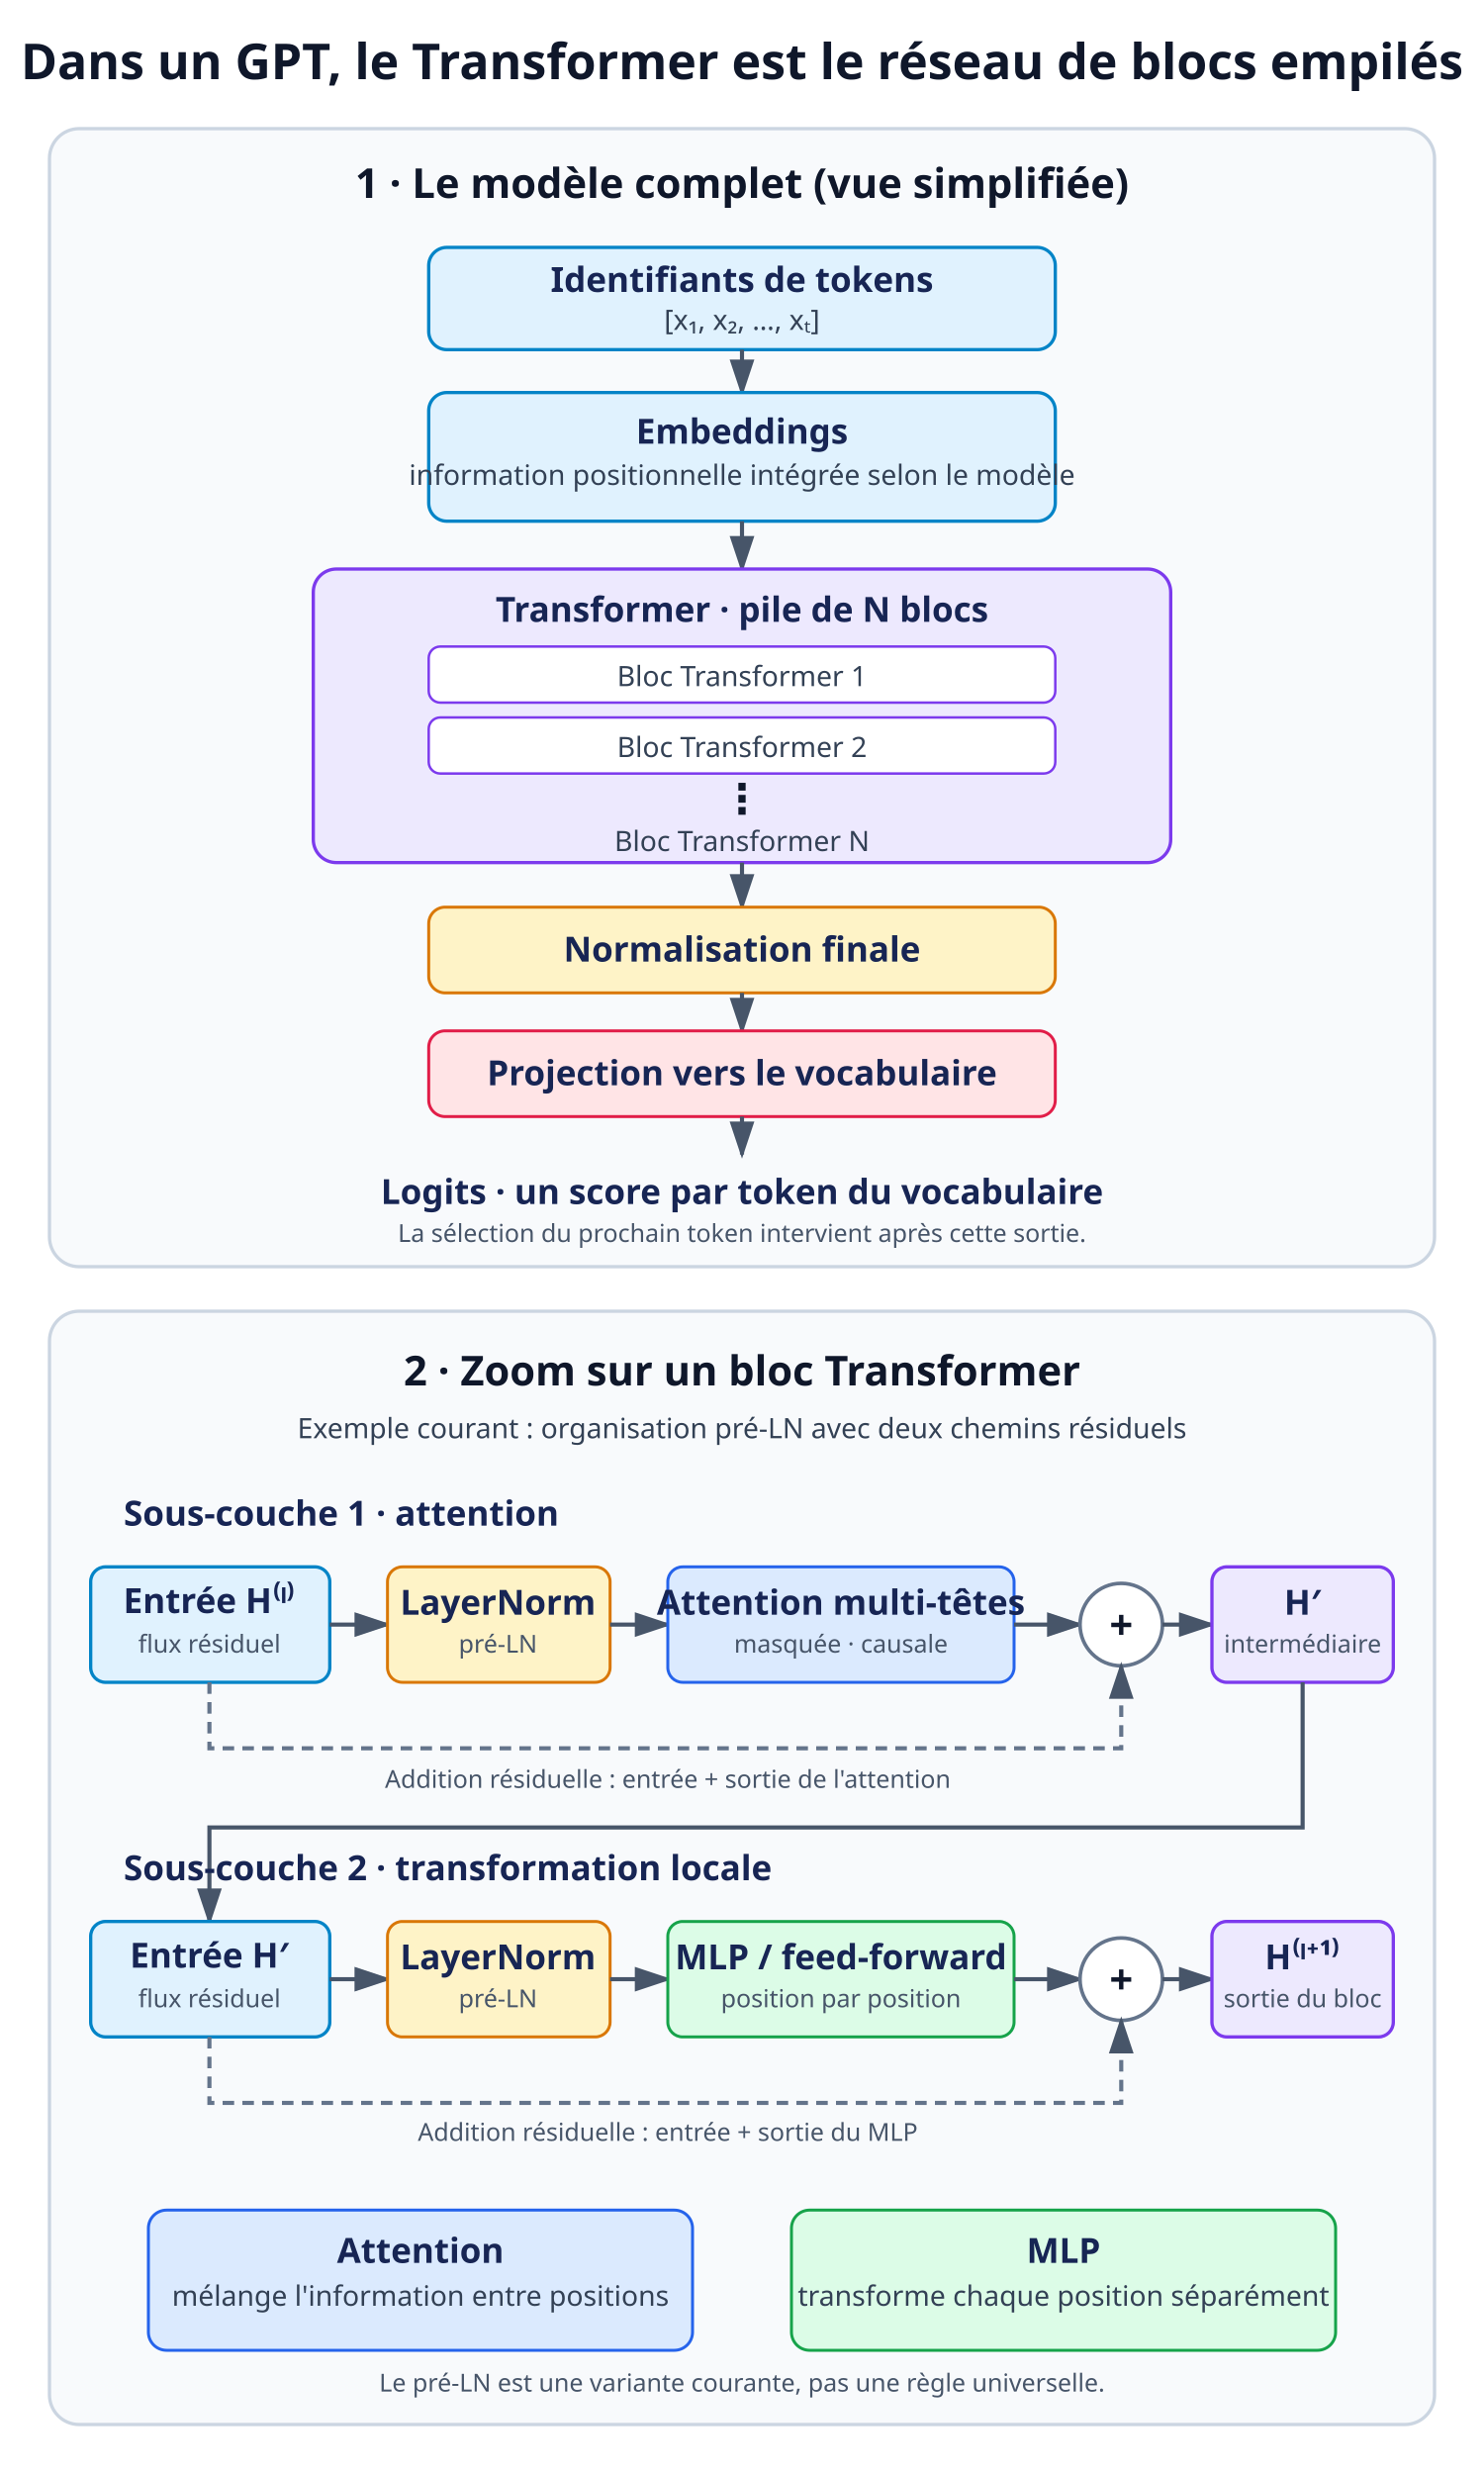
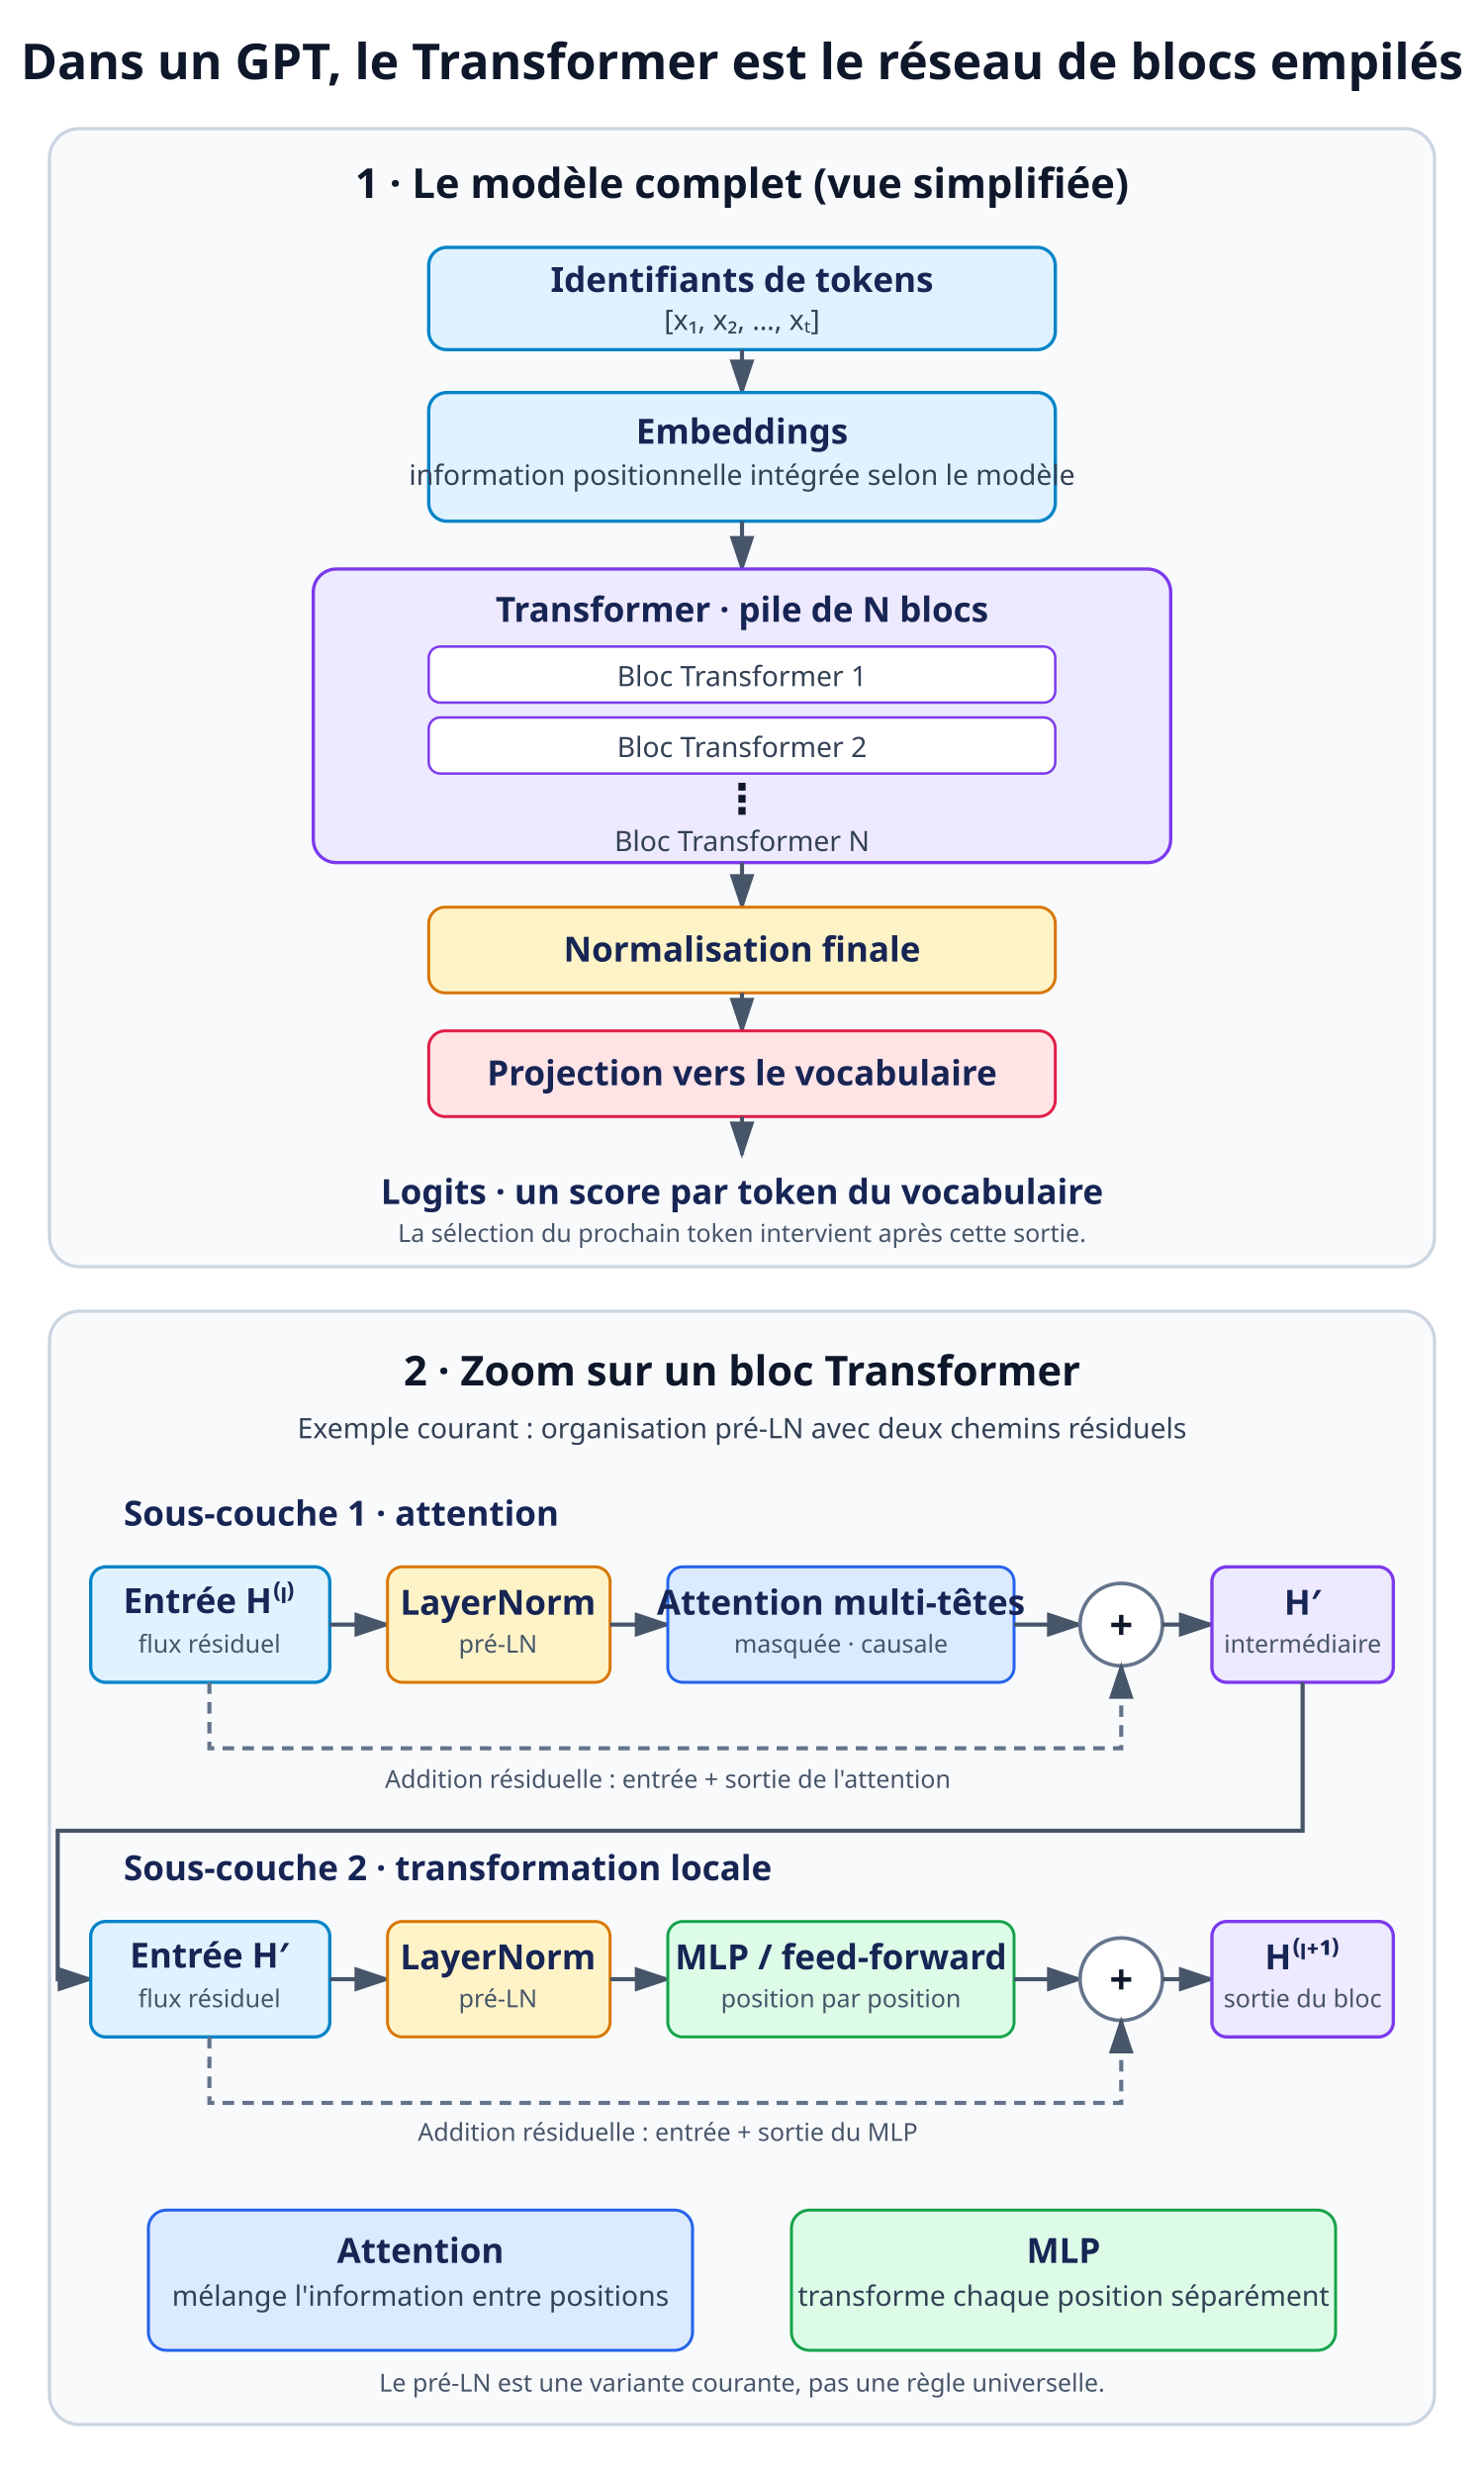
<svg xmlns="http://www.w3.org/2000/svg" width="900" height="1500" viewBox="0 0 900 1500" role="img" aria-labelledby="title desc">
  <defs>
    <marker id="arr" markerWidth="10" markerHeight="10" refX="8" refY="3" orient="auto">
      <path d="M0 0L0 6L9 3z" fill="#475569" />
    </marker>
    <style>
 .title{font:700 30px system-ui,sans-serif;fill:#0f172a}.head{font:700 25px system-ui,sans-serif;fill:#0f172a}
 .label{font:650 21px system-ui,sans-serif;fill:#172554}.small{font:17px system-ui,sans-serif;fill:#334155}.note{font:15px system-ui,sans-serif;fill:#475569}
 .panel{fill:#f8fafc;stroke:#cbd5e1;stroke-width:2}.input{fill:#e0f2fe;stroke:#0284c7;stroke-width:2}.stack{fill:#ede9fe;stroke:#7c3aed;stroke-width:2}.norm{fill:#fef3c7;stroke:#d97706;stroke-width:1.8}.attn{fill:#dbeafe;stroke:#2563eb;stroke-width:1.8}.mlp{fill:#dcfce7;stroke:#16a34a;stroke-width:1.8}.out{fill:#ffe4e6;stroke:#e11d48;stroke-width:1.8}.arrow{stroke:#475569;stroke-width:2.5;fill:none;marker-end:url(#arr)}.residual{stroke:#64748b;stroke-width:2.5;fill:none;marker-end:url(#arr);stroke-dasharray:7 5}
 </style>
  </defs>
  <rect width="900" height="1500" fill="#ffffff" />
  <text x="450" y="48" text-anchor="middle" class="title">Dans un GPT, le Transformer est le réseau de blocs empilés</text>
  <rect x="30" y="78" width="840" height="690" rx="18" class="panel" />
  <text x="450" y="120" text-anchor="middle" class="head">1 · Le modèle complet (vue simplifiée)</text>
  <rect x="260" y="150" width="380" height="62" rx="11" class="input" />
  <text x="450" y="177" text-anchor="middle" class="label">Identifiants de tokens</text>
  <text x="450" y="200" text-anchor="middle" class="small">[x₁, x₂, …, xₜ]</text>
  <path d="M450 212V238" class="arrow" />
  <rect x="260" y="238" width="380" height="78" rx="11" class="input" />
  <text x="450" y="269" text-anchor="middle" class="label">Embeddings</text>
  <text x="450" y="294" text-anchor="middle" class="small">information positionnelle intégrée selon le modèle</text>
  <path d="M450 316V345" class="arrow" />
  <rect x="190" y="345" width="520" height="178" rx="14" class="stack" />
  <text x="450" y="377" text-anchor="middle" class="label">Transformer · pile de N blocs</text>
  <rect x="260" y="392" width="380" height="34" rx="7" fill="#ffffff" stroke="#7c3aed" stroke-width="1.5" />
  <text x="450" y="416" text-anchor="middle" class="small">Bloc Transformer 1</text>
  <rect x="260" y="435" width="380" height="34" rx="7" fill="#ffffff" stroke="#7c3aed" stroke-width="1.5" />
  <text x="450" y="459" text-anchor="middle" class="small">Bloc Transformer 2</text>
  <text x="450" y="493" text-anchor="middle" class="head">⋮</text>
  <text x="450" y="516" text-anchor="middle" class="small">Bloc Transformer N</text>
  <path d="M450 523V550" class="arrow" />
  <rect x="260" y="550" width="380" height="52" rx="10" class="norm" />
  <text x="450" y="583" text-anchor="middle" class="label">Normalisation finale</text>
  <path d="M450 602V625" class="arrow" />
  <rect x="260" y="625" width="380" height="52" rx="10" class="out" />
  <text x="450" y="658" text-anchor="middle" class="label">Projection vers le vocabulaire</text>
  <path d="M450 677V700" class="arrow" />
  <text x="450" y="730" text-anchor="middle" class="label">Logits · un score par token du vocabulaire</text>
  <text x="450" y="753" text-anchor="middle" class="note">La sélection du prochain token intervient après cette sortie.</text>
  <rect x="30" y="795" width="840" height="675" rx="18" class="panel" />
  <text x="450" y="840" text-anchor="middle" class="head">2 · Zoom sur un bloc Transformer</text>
  <text x="450" y="872" text-anchor="middle" class="small">Exemple courant : organisation pré-LN avec deux chemins résiduels</text>
  <text x="75" y="925" class="label">Sous-couche 1 · attention</text>
  <rect x="55" y="950" width="145" height="70" rx="9" class="input" />
  <text x="127" y="978" text-anchor="middle" class="label">Entrée H⁽ˡ⁾</text>
  <text x="127" y="1002" text-anchor="middle" class="note">flux résiduel</text>
  <path d="M200 985H235" class="arrow" />
  <rect x="235" y="950" width="135" height="70" rx="9" class="norm" />
  <text x="302" y="979" text-anchor="middle" class="label">LayerNorm</text>
  <text x="302" y="1002" text-anchor="middle" class="note">pré-LN</text>
  <path d="M370 985H405" class="arrow" />
  <rect x="405" y="950" width="210" height="70" rx="9" class="attn" />
  <text x="510" y="979" text-anchor="middle" class="label">Attention multi-têtes</text>
  <text x="510" y="1002" text-anchor="middle" class="note">masquée · causale</text>
  <path d="M615 985H655" class="arrow" />
  <circle cx="680" cy="985" r="25" fill="#ffffff" stroke="#64748b" stroke-width="2.2" />
  <text x="680" y="994" text-anchor="middle" class="head">+</text>
  <path d="M127 1020V1060H680V1010" class="residual" />
  <text x="405" y="1084" text-anchor="middle" class="note">Addition résiduelle : entrée + sortie de l'attention</text>
  <path d="M705 985H735" class="arrow" />
  <rect x="735" y="950" width="110" height="70" rx="9" class="stack" />
  <text x="790" y="979" text-anchor="middle" class="label">H′</text>
  <text x="790" y="1002" text-anchor="middle" class="note">intermédiaire</text>
-   <path d="M790 1020V1108H127V1165" class="arrow" />
+   <path d="M790 1020V1110H35V1200H55" class="arrow" />
  <text x="75" y="1140" class="label">Sous-couche 2 · transformation locale</text>
  <rect x="55" y="1165" width="145" height="70" rx="9" class="input" />
  <text x="127" y="1193" text-anchor="middle" class="label">Entrée H′</text>
  <text x="127" y="1217" text-anchor="middle" class="note">flux résiduel</text>
  <path d="M200 1200H235" class="arrow" />
  <rect x="235" y="1165" width="135" height="70" rx="9" class="norm" />
  <text x="302" y="1194" text-anchor="middle" class="label">LayerNorm</text>
  <text x="302" y="1217" text-anchor="middle" class="note">pré-LN</text>
  <path d="M370 1200H405" class="arrow" />
  <rect x="405" y="1165" width="210" height="70" rx="9" class="mlp" />
  <text x="510" y="1194" text-anchor="middle" class="label">MLP / feed-forward</text>
  <text x="510" y="1217" text-anchor="middle" class="note">position par position</text>
  <path d="M615 1200H655" class="arrow" />
  <circle cx="680" cy="1200" r="25" fill="#ffffff" stroke="#64748b" stroke-width="2.2" />
  <text x="680" y="1209" text-anchor="middle" class="head">+</text>
  <path d="M127 1235V1275H680V1225" class="residual" />
  <text x="405" y="1298" text-anchor="middle" class="note">Addition résiduelle : entrée + sortie du MLP</text>
  <path d="M705 1200H735" class="arrow" />
  <rect x="735" y="1165" width="110" height="70" rx="9" class="stack" />
  <text x="790" y="1194" text-anchor="middle" class="label">H⁽ˡ⁺¹⁾</text>
  <text x="790" y="1217" text-anchor="middle" class="note">sortie du bloc</text>
  <rect x="90" y="1340" width="330" height="85" rx="11" class="attn" />
  <text x="255" y="1372" text-anchor="middle" class="label">Attention</text>
  <text x="255" y="1398" text-anchor="middle" class="small">mélange l'information entre positions</text>
  <rect x="480" y="1340" width="330" height="85" rx="11" class="mlp" />
  <text x="645" y="1372" text-anchor="middle" class="label">MLP</text>
  <text x="645" y="1398" text-anchor="middle" class="small">transforme chaque position séparément</text>
  <text x="450" y="1450" text-anchor="middle" class="note">Le pré-LN est une variante courante, pas une règle universelle.</text>
</svg>
